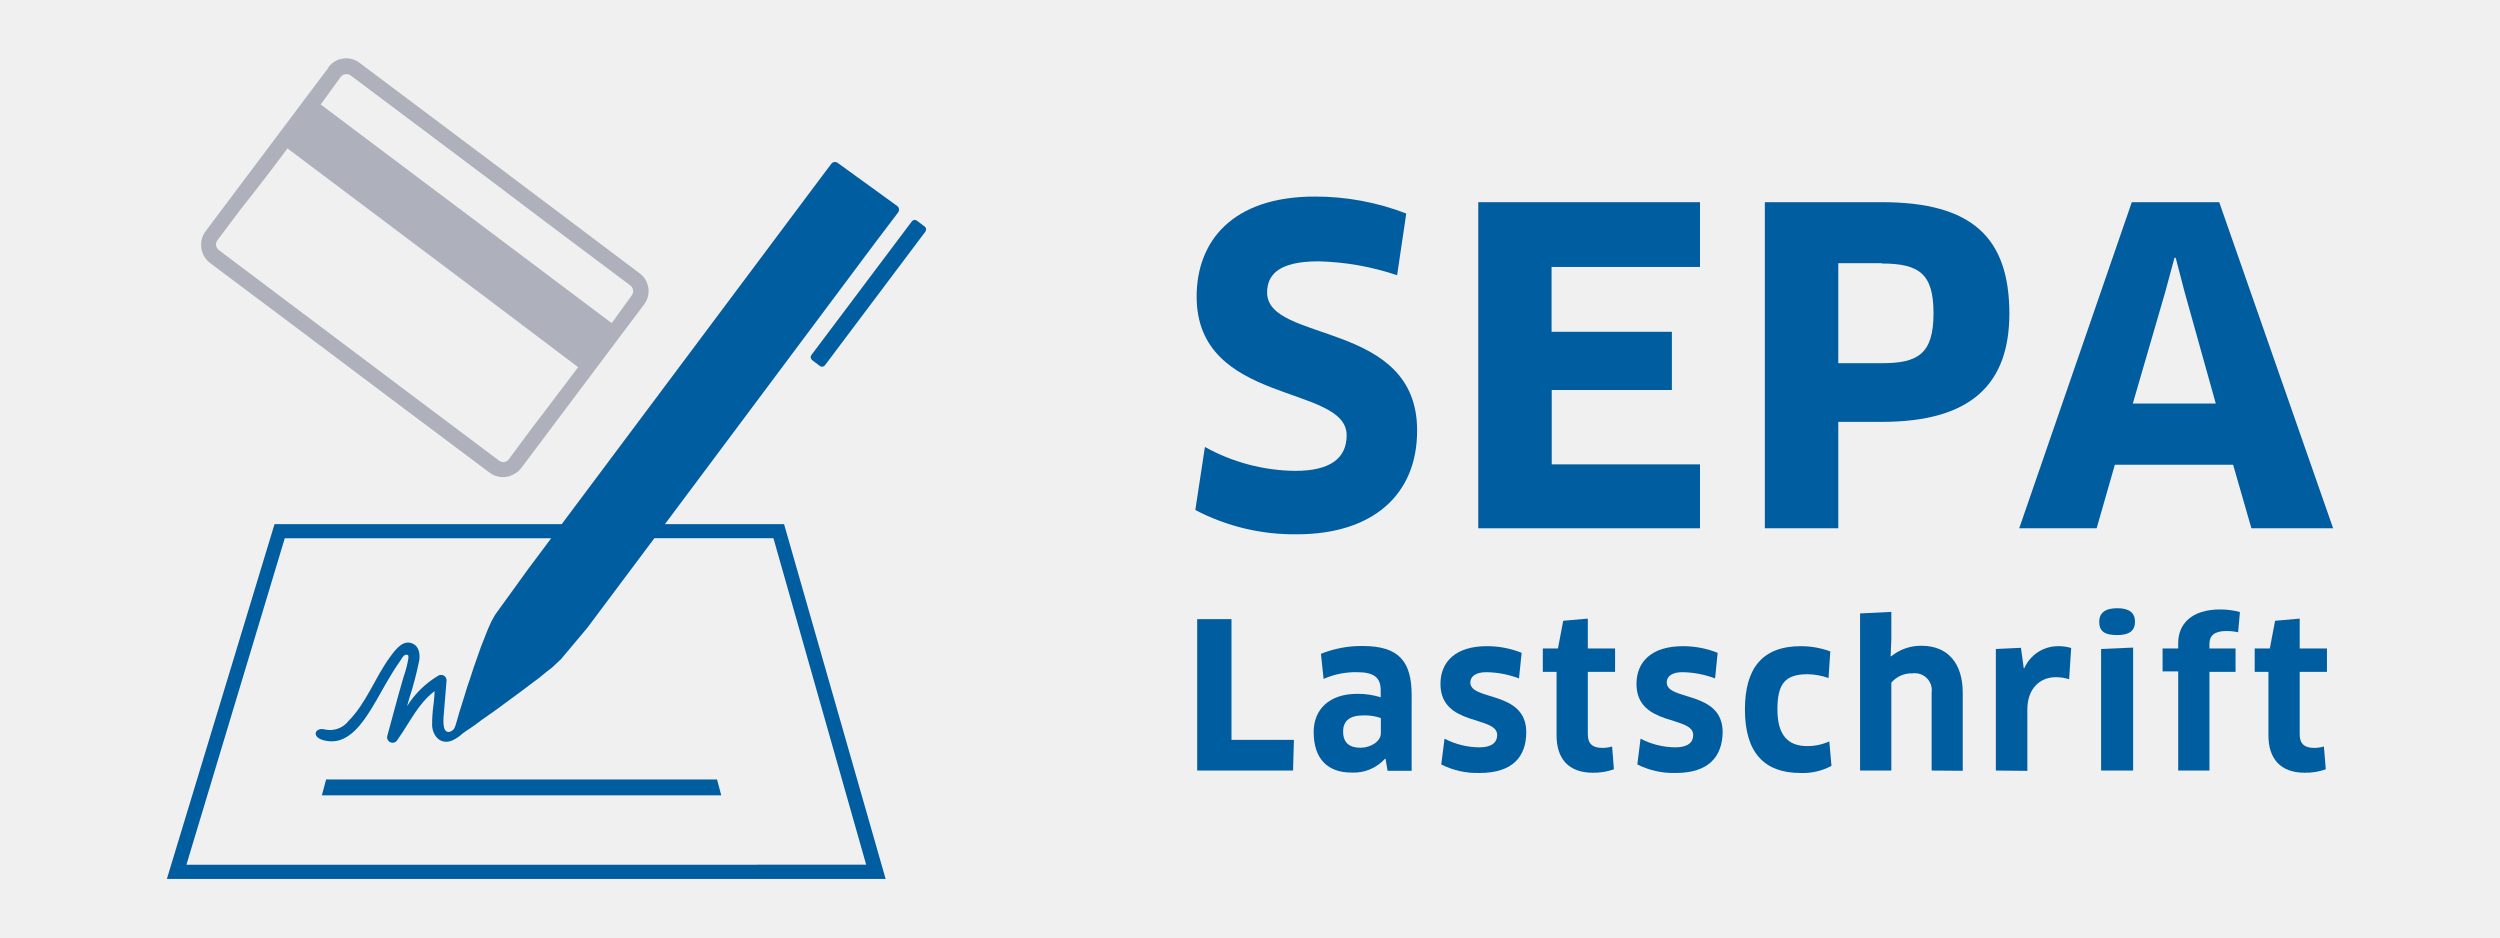
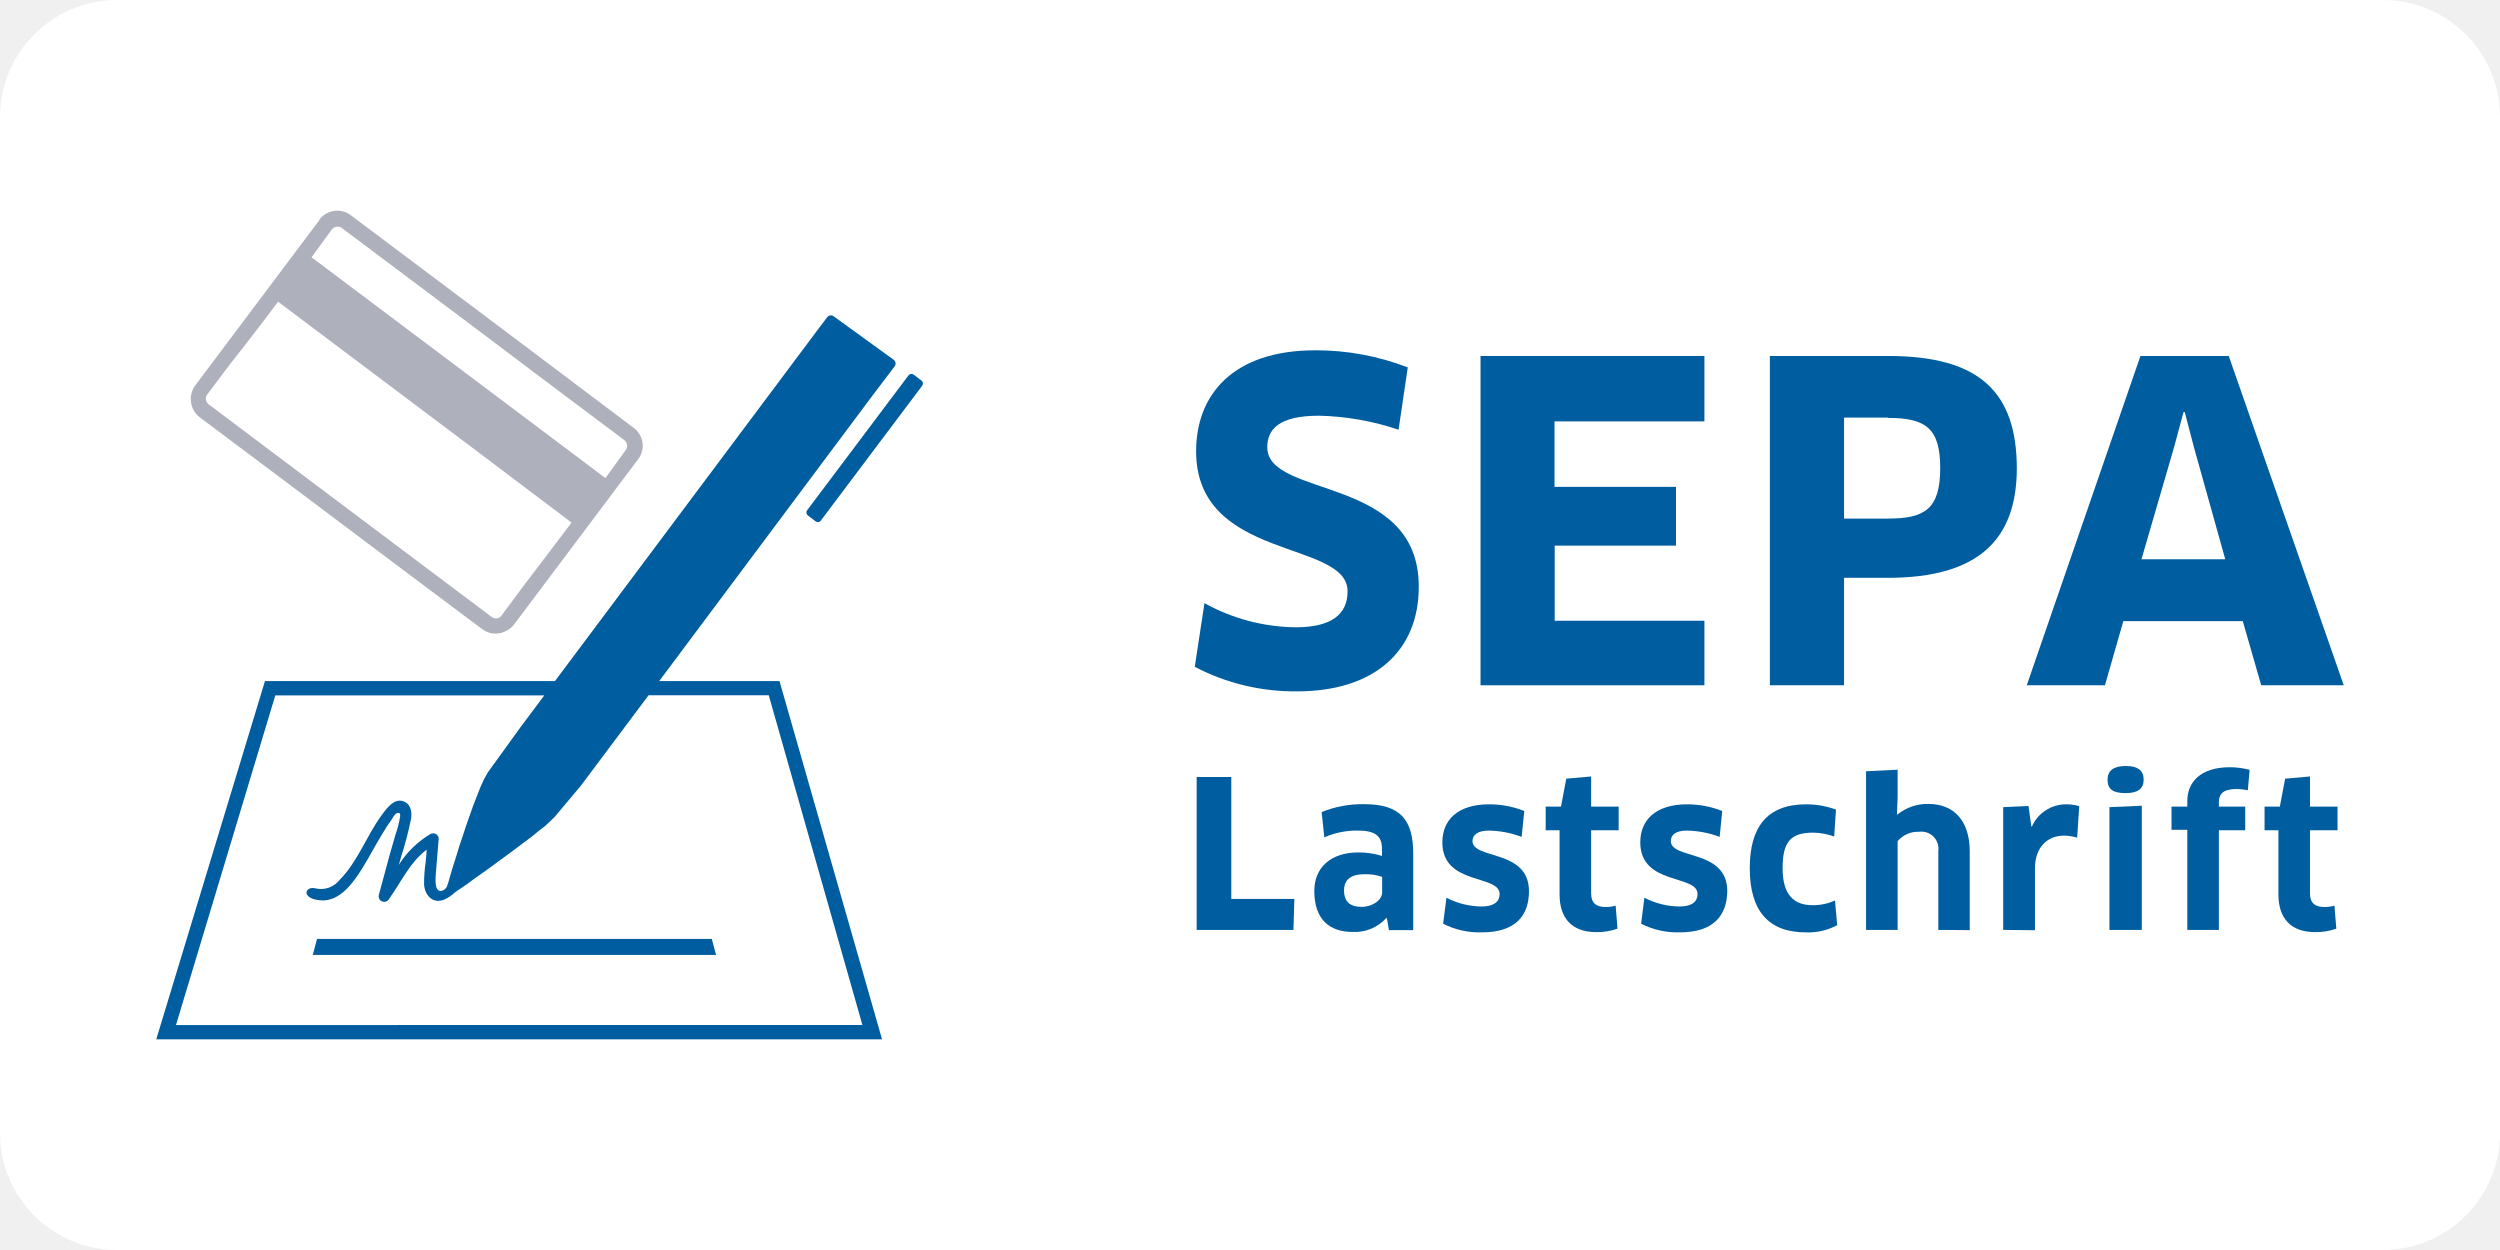
- <svg xmlns="http://www.w3.org/2000/svg" viewBox="0 0 320 120">
-   <defs>
-     <style>.a{fill:none;}.b{fill:#005da0;}.c{fill:#aeb1bc;}</style>
-   </defs>
-   <rect class="a" width="320" height="120" />
-   <path class="b" d="M166,68.39a27.25,27.25,0,0,1-13-3.11l1.23-8.07a24.29,24.29,0,0,0,11.57,3.06c4.56,0,6.57-1.67,6.57-4.56,0-6.57-19.2-3.79-19.2-17.75,0-7.07,4.56-12.8,15.13-12.8A32.28,32.28,0,0,1,180,27.33l-1.17,7.9a33.85,33.85,0,0,0-10.07-1.78c-5.17,0-6.57,1.78-6.57,4,0,6.5,19.2,3.5,19.2,17.63C181.42,63.33,175.69,68.39,166,68.39Z" />
-   <path class="b" d="M217.6,59.44v8.18H189.22V25.88H217.6v8.29h-19v8.3H214v7.45H198.62v9.52Z" />
-   <path class="b" d="M240.87,54H235.3V67.62h-9.4V25.88h15c11.57,0,16.3,4.57,16.3,14.3C257.17,49,252.5,54,240.87,54Zm0-20.31H235.3v12.8h5.57c4.62,0,6.62-1.17,6.62-6.4,0-5-1.78-6.36-6.62-6.36Z" />
-   <path class="b" d="M285.84,59.49H270.7l-2.33,8.13h-9.91l14.41-41.74h11.19l14.58,41.74H288.18Zm-8.68-22.15L273,51.65h10.62l-4-14.31L278.49,33h-.16Z" />
-   <path class="b" d="M165.62,94.7l-.11,3.93H153.24V79.25h4.39V94.7Z" />
-   <path class="b" d="M177.35,97.13h-.08A5.39,5.39,0,0,1,173,98.89c-3,0-4.85-1.68-4.85-5.2,0-2.89,2-4.88,5.58-4.88a9.82,9.82,0,0,1,3,.44v-.91c0-1.57-.82-2.3-3-2.3a10.16,10.16,0,0,0-4.31.86l-.34-3.21a13.78,13.78,0,0,1,5.38-1c4.62,0,6.23,2,6.23,6.28v9.69h-3.08Zm-.6-5.22a6.21,6.21,0,0,0-2.22-.34c-1.78,0-2.61.7-2.61,2.07,0,1.53.91,2.07,2.23,2.07s2.6-.83,2.6-1.84Z" />
-   <path class="b" d="M189.39,98.94a10.2,10.2,0,0,1-4.91-1.09l.42-3.3a9.79,9.79,0,0,0,4.47,1.11c1.6,0,2.27-.65,2.27-1.58,0-2.51-7.26-1.06-7.26-6.54,0-2.81,1.91-4.83,5.94-4.83a11.93,11.93,0,0,1,4.45.85l-.34,3.28a12.17,12.17,0,0,0-4.18-.8c-1.32,0-2.05.52-2.05,1.32,0,2.38,7.16,1,7.16,6.36C195.36,96.84,193.63,98.94,189.39,98.94Z" />
-   <path class="b" d="M203.24,86v8c0,1.21.62,1.73,1.87,1.73a4.33,4.33,0,0,0,1.24-.18l.23,2.92a7.67,7.67,0,0,1-2.69.44c-3.13,0-4.65-1.81-4.65-4.78V86h-1.76V83h1.94l.67-3.54,3.15-.28V83h3.49v3Z" />
-   <path class="b" d="M214.49,98.94a10.2,10.2,0,0,1-4.91-1.09l.41-3.3a9.79,9.79,0,0,0,4.47,1.11c1.6,0,2.27-.65,2.27-1.58,0-2.51-7.26-1.06-7.26-6.54,0-2.81,1.91-4.83,5.95-4.83a12,12,0,0,1,4.44.85l-.33,3.28a12.27,12.27,0,0,0-4.19-.8c-1.32,0-2,.52-2,1.32,0,2.38,7.16,1,7.16,6.36C220.45,96.84,218.72,98.94,214.49,98.94Z" />
-   <path class="b" d="M234.05,86.79a8.29,8.29,0,0,0-2.66-.49c-2.92,0-3.88,1.22-3.88,4.52s1.37,4.68,3.8,4.68a6.77,6.77,0,0,0,2.84-.6l.28,3.13a7.74,7.74,0,0,1-4,.91c-4.62,0-7.08-2.64-7.08-8.12,0-5.19,2.15-8.11,7.16-8.11a11,11,0,0,1,3.77.67Z" />
-   <path class="b" d="M247.25,98.63v-10a2.17,2.17,0,0,0-1.86-2.44,2.29,2.29,0,0,0-.64,0,3.36,3.36,0,0,0-2.66,1.19V98.63h-4V78.52l4-.2v3.56L242,84h.08a6,6,0,0,1,3.9-1.34c3.31,0,5.25,2.22,5.25,6v10Z" />
-   <path class="b" d="M255.47,98.63V83.07l3.21-.15.36,2.61h.07a4.72,4.72,0,0,1,4.29-2.82,5.83,5.83,0,0,1,1.71.23l-.26,4a5.74,5.74,0,0,0-1.7-.26c-2.1,0-3.65,1.52-3.65,4.13v7.86Z" />
-   <path class="b" d="M271,81.29c-1.55,0-2.3-.44-2.3-1.71,0-1.11.75-1.73,2.3-1.73s2.28.6,2.28,1.73S272.58,81.29,271,81.29Zm-2.06,17.34V83.07l4.1-.18V98.63Z" />
-   <path class="b" d="M278.81,98.63V85.94h-2V83h2v-.7c0-2.35,1.62-4.29,5.37-4.29a9.81,9.81,0,0,1,2.53.33l-.23,2.59a6.89,6.89,0,0,0-1.5-.16c-1.57,0-2.17.62-2.17,1.63V83h3.34v3h-3.34V98.63Z" />
-   <path class="b" d="M294.36,86v8c0,1.21.62,1.73,1.86,1.73a4.33,4.33,0,0,0,1.24-.18l.24,2.92a7.67,7.67,0,0,1-2.69.44c-3.13,0-4.65-1.81-4.65-4.78V86H288.6V83h1.94l.67-3.54,3.15-.28V83h3.49v3Z" />
-   <path class="c" d="M81.89,35,64,21.53,46.06,8.07a2.83,2.83,0,0,0-4,.5l0,.06-15.77,21a2.93,2.93,0,0,0,.55,4l10.68,8L52,52.51l10.68,8a2.83,2.83,0,0,0,3.13.17,2.63,2.63,0,0,0,.9-.76l15.77-21A2.82,2.82,0,0,0,81.89,35ZM44.9,9.67l10.67,8h0l7.21,5.41L70,28.53h0l10.67,8a.91.91,0,0,1,.2,1.27h0L78.3,41.36,66.22,32.28,53.13,22.45,41.05,13.37l2.56-3.52A.93.93,0,0,1,44.9,9.67ZM65.09,58.83a.86.86,0,0,1-1.21.13h0L53.14,50.9,38.78,40.11,28,32a1,1,0,0,1-.35-.59.89.89,0,0,1,.15-.61l2.92-3.9S34,22.79,36.8,19l12.08,9.08L62,37.94l12,9.06c-2.82,3.75-6,7.91-6,7.91Z" />
-   <path class="b" d="M85.11,67.09l27-36.14,2.76-3.64.08-.11a.59.59,0,0,0-.09-.82h0l-7.65-5.54a.59.59,0,0,0-.82.15l-.08.11-1,1.32L71.9,67.09H35.14L21.36,112.5h92l-13-45.41Zm-61.25,43.6L36.45,68.9h34.1l-2.94,3.93-4.23,5.85-.48.86-.45,1L62,81.68l-.47,1.2-.46,1.31-.45,1.28-.42,1.29L59.78,88l-.37,1.21-.35,1.11-.31,1-.23.81-.18.62-.14.38a1.62,1.62,0,0,1-.1.18c-.09.12-.6.59-1,.28s-.36-1.36-.32-1.87c.13-1.54.25-3.09.38-4.64a.69.69,0,0,0-.71-.69.67.67,0,0,0-.34.09,11.84,11.84,0,0,0-4,3.9c.09-.35.19-.7.28-1a43.39,43.39,0,0,0,1.28-4.89c.13-.93-.1-2-1.2-2.22s-2,1.08-2.63,1.94c-1.84,2.56-3,5.84-5.22,8.06a3,3,0,0,1-3,1.11c-1.42-.4-2,1.27.53,1.5s4.29-2.38,5.41-4.2c.82-1.32,1.53-2.7,2.32-4,.38-.64.77-1.28,1.21-1.88.19-.26.54-1,.88-1s.32.13.3.48a13.18,13.18,0,0,1-.6,2.32L51,88.94q-.72,2.64-1.43,5.27a.7.7,0,0,0,1.27.54c1.76-2.5,2.63-4.62,4.79-6.29,0,.55-.09,1.1-.13,1.65a18.47,18.47,0,0,0-.19,2.78c.11,1.48,1.23,2.51,2.64,1.86a4.94,4.94,0,0,0,1.26-.86l.09-.06.29-.22.55-.36.73-.51.82-.61.91-.64,1.06-.75,1.08-.8,1.08-.79,1.08-.8,1.06-.8,1-.74.91-.75.8-.62.63-.59.5-.47h0l3.36-4,8.6-11.49H99l11.87,41.79Z" />
-   <path class="b" d="M118.36,29l-1-.76a.46.46,0,0,0-.64.09L103.86,45.44a.47.47,0,0,0,.09.65l1,.76a.46.46,0,0,0,.64-.09l12.85-17.1a.47.47,0,0,0-.06-.65Z" />
-   <polygon class="b" points="66.76 101.8 92.32 101.8 91.78 99.77 66.76 99.77 41.74 99.77 41.2 101.8 66.76 101.8" />
+ <svg xmlns="http://www.w3.org/2000/svg" width="128" height="64" viewBox="0 0 128 64" fill="none">
+   <rect width="128" height="64" rx="6" fill="white" />
+   <path d="M66.424 35.397C64.596 35.42 62.791 34.989 61.172 34.141L61.669 30.881C63.1 31.676 64.706 32.101 66.343 32.117C68.185 32.117 68.996 31.442 68.996 30.275C68.996 27.621 61.241 28.744 61.241 23.105C61.241 20.25 63.083 17.935 67.353 17.935C68.969 17.932 70.571 18.229 72.078 18.812L71.606 22.003C70.294 21.558 68.923 21.316 67.538 21.284C65.45 21.284 64.885 22.003 64.885 22.899C64.885 25.525 72.64 24.313 72.64 30.021C72.652 33.353 70.338 35.397 66.424 35.397Z" fill="#005DA0" />
+   <path d="M87.266 31.782V35.086H75.803V18.226H87.266V21.575H79.591V24.927H85.812V27.936H79.6V31.782H87.266Z" fill="#005DA0" />
+   <path d="M96.665 29.584H94.415V35.086H90.618V18.226H96.677C101.351 18.226 103.261 20.072 103.261 24.002C103.249 27.565 101.363 29.584 96.665 29.584ZM96.665 21.381H94.415V26.551H96.665C98.531 26.551 99.339 26.078 99.339 23.966C99.339 21.946 98.62 21.397 96.665 21.397V21.381Z" fill="#005DA0" />
+   <path d="M114.83 31.802H108.714L107.773 35.086H103.77L109.591 18.226H114.111L120 35.086H115.775L114.83 31.802ZM111.324 22.855L109.643 28.635H113.933L112.317 22.855L111.861 21.102H111.796L111.324 22.855Z" fill="#005DA0" />
+   <path d="M66.27 46.024L66.225 47.611H61.269V39.783H63.043V46.024H66.27Z" fill="#005DA0" />
+   <path d="M71.008 47.005H70.976C70.759 47.244 70.492 47.432 70.193 47.555C69.895 47.678 69.573 47.733 69.251 47.716C68.039 47.716 67.292 47.038 67.292 45.616C67.292 44.449 68.1 43.645 69.546 43.645C69.957 43.641 70.365 43.701 70.758 43.823V43.455C70.758 42.821 70.426 42.526 69.546 42.526C68.947 42.513 68.353 42.632 67.805 42.873L67.668 41.577C68.358 41.298 69.097 41.161 69.841 41.173C71.707 41.173 72.357 41.981 72.357 43.709V47.623H71.113L71.008 47.005ZM70.766 44.897C70.478 44.797 70.174 44.751 69.869 44.76C69.15 44.76 68.815 45.042 68.815 45.596C68.815 46.214 69.182 46.432 69.716 46.432C70.249 46.432 70.766 46.097 70.766 45.689V44.897Z" fill="#005DA0" />
+   <path d="M75.871 47.737C75.184 47.758 74.502 47.606 73.888 47.296L74.058 45.964C74.615 46.254 75.234 46.408 75.863 46.412C76.51 46.412 76.78 46.149 76.78 45.774C76.78 44.76 73.848 45.346 73.848 43.132C73.848 41.997 74.619 41.181 76.247 41.181C76.862 41.18 77.473 41.296 78.044 41.524L77.907 42.849C77.368 42.643 76.796 42.534 76.219 42.526C75.686 42.526 75.391 42.736 75.391 43.059C75.391 44.021 78.283 43.463 78.283 45.628C78.283 46.889 77.584 47.737 75.871 47.737Z" fill="#005DA0" />
+   <path d="M81.466 42.51V45.741C81.466 46.23 81.716 46.44 82.221 46.44C82.391 46.44 82.559 46.416 82.722 46.367L82.815 47.547C82.466 47.671 82.098 47.731 81.728 47.725C80.464 47.725 79.85 46.994 79.85 45.794V42.51H79.139V41.298H79.923L80.193 39.868L81.466 39.755V41.298H82.875V42.51H81.466Z" fill="#005DA0" />
+   <path d="M86.01 47.737C85.322 47.758 84.641 47.606 84.026 47.296L84.192 45.964C84.75 46.254 85.369 46.408 85.998 46.412C86.644 46.412 86.915 46.149 86.915 45.774C86.915 44.76 83.982 45.346 83.982 43.132C83.982 41.997 84.754 41.181 86.385 41.181C87 41.181 87.608 41.297 88.179 41.524L88.046 42.849C87.505 42.644 86.932 42.534 86.353 42.526C85.82 42.526 85.545 42.736 85.545 43.059C85.545 44.021 88.437 43.463 88.437 45.628C88.417 46.889 87.718 47.737 86.01 47.737Z" fill="#005DA0" />
+   <path d="M93.91 42.829C93.566 42.705 93.203 42.638 92.836 42.631C91.657 42.631 91.269 43.124 91.269 44.457C91.269 45.79 91.822 46.347 92.804 46.347C93.199 46.35 93.591 46.268 93.951 46.105L94.064 47.369C93.568 47.635 93.01 47.762 92.448 47.737C90.582 47.737 89.588 46.67 89.588 44.457C89.588 42.361 90.457 41.181 92.481 41.181C93 41.181 93.516 41.273 94.003 41.452L93.91 42.829Z" fill="#005DA0" />
+   <path d="M99.242 47.611V43.572C99.273 43.342 99.212 43.109 99.071 42.924C98.93 42.739 98.721 42.618 98.491 42.587C98.405 42.575 98.318 42.575 98.233 42.587C98.029 42.581 97.826 42.621 97.641 42.704C97.454 42.788 97.29 42.912 97.158 43.067V47.611H95.542V39.489L97.158 39.408V40.846L97.122 41.702H97.154C97.599 41.341 98.157 41.149 98.729 41.161C100.066 41.161 100.85 42.057 100.85 43.584V47.623L99.242 47.611Z" fill="#005DA0" />
+   <path d="M102.563 47.611V41.326L103.859 41.266L104.005 42.32H104.033C104.181 41.983 104.423 41.697 104.731 41.494C105.038 41.292 105.398 41.183 105.766 41.181C105.999 41.178 106.232 41.209 106.456 41.274L106.351 42.89C106.129 42.82 105.898 42.785 105.665 42.785C104.817 42.785 104.19 43.399 104.19 44.453V47.628L102.563 47.611Z" fill="#005DA0" />
+   <path d="M108.836 40.607C108.209 40.607 107.906 40.43 107.906 39.917C107.906 39.468 108.209 39.218 108.836 39.218C109.462 39.218 109.756 39.46 109.756 39.917C109.756 40.373 109.474 40.607 108.836 40.607ZM108.003 47.611V41.326L109.66 41.254V47.611H108.003Z" fill="#005DA0" />
+   <path d="M111.99 47.612V42.486H111.182V41.298H111.99V41.016C111.99 40.066 112.645 39.283 114.159 39.283C114.504 39.282 114.848 39.327 115.181 39.416L115.088 40.462C114.889 40.419 114.686 40.397 114.482 40.398C113.848 40.398 113.606 40.648 113.606 41.056V41.298H114.955V42.51H113.606V47.612H111.99Z" fill="#005DA0" />
+   <path d="M118.271 42.51V45.741C118.271 46.23 118.522 46.44 119.022 46.44C119.192 46.44 119.361 46.416 119.523 46.367L119.62 47.547C119.272 47.671 118.904 47.731 118.534 47.725C117.269 47.725 116.655 46.994 116.655 45.794V42.51H115.945V41.298H116.728L116.999 39.868L118.271 39.755V41.298H119.681V42.51H118.271Z" fill="#005DA0" />
+   <path d="M32.45 21.91L25.223 16.469L17.977 11.032C17.858 10.938 17.722 10.869 17.576 10.828C17.43 10.787 17.277 10.776 17.127 10.795C16.977 10.814 16.831 10.862 16.7 10.938C16.569 11.013 16.453 11.114 16.361 11.234V11.258L9.991 19.741C9.814 19.987 9.738 20.292 9.78 20.593C9.821 20.894 9.976 21.167 10.213 21.356L14.527 24.588L20.376 28.982L24.69 32.214C24.871 32.349 25.087 32.427 25.312 32.439C25.537 32.451 25.76 32.397 25.954 32.282C26.097 32.209 26.222 32.104 26.318 31.976L32.688 23.493C32.864 23.251 32.938 22.949 32.894 22.652C32.849 22.356 32.69 22.089 32.45 21.91V21.91ZM17.508 11.678L21.818 14.91L24.73 17.095L27.647 19.296L31.957 22.528C32.035 22.585 32.088 22.671 32.103 22.767C32.118 22.864 32.095 22.962 32.038 23.041L30.999 24.479L26.12 20.811L20.833 16.84L15.953 13.173L16.987 11.751C17.047 11.673 17.136 11.622 17.233 11.608C17.33 11.595 17.429 11.62 17.508 11.678V11.678ZM25.664 31.535C25.635 31.571 25.6 31.6 25.56 31.622C25.52 31.644 25.476 31.658 25.43 31.663C25.385 31.668 25.339 31.663 25.295 31.651C25.251 31.638 25.21 31.616 25.175 31.588V31.588L20.837 28.332L15.036 23.974L10.682 20.698C10.608 20.638 10.558 20.553 10.541 20.46C10.53 20.373 10.552 20.285 10.601 20.213L11.781 18.638C11.781 18.638 13.106 16.978 14.237 15.447L19.116 19.115L24.416 23.097L29.263 26.757C28.123 28.271 26.839 29.952 26.839 29.952L25.664 31.535Z" fill="#AEB1BC" />
+   <path d="M33.75 34.872L44.656 20.274L45.771 18.803L45.803 18.759C45.842 18.71 45.859 18.648 45.853 18.586C45.846 18.524 45.815 18.467 45.767 18.428V18.428L42.677 16.19C42.625 16.154 42.561 16.141 42.499 16.152C42.437 16.163 42.382 16.199 42.346 16.251L42.313 16.295L41.909 16.828L28.414 34.872H13.566L8 53.214H45.161L39.91 34.872H33.75ZM9.01 52.483L14.095 35.603H27.869L26.681 37.19L24.973 39.553L24.779 39.901L24.597 40.304L24.416 40.765L24.226 41.25L24.04 41.779L23.858 42.296L23.688 42.817L23.519 43.318L23.369 43.806L23.228 44.255L23.103 44.659L23.01 44.986L22.937 45.236L22.881 45.39C22.869 45.415 22.855 45.439 22.84 45.462C22.804 45.511 22.598 45.701 22.436 45.576C22.275 45.45 22.291 45.026 22.307 44.82C22.36 44.198 22.408 43.572 22.46 42.946C22.46 42.909 22.453 42.872 22.439 42.837C22.424 42.803 22.403 42.772 22.376 42.746C22.349 42.72 22.318 42.7 22.283 42.686C22.248 42.673 22.211 42.666 22.174 42.667C22.125 42.667 22.078 42.68 22.036 42.704C21.38 43.092 20.826 43.633 20.421 44.279C20.457 44.138 20.497 43.996 20.534 43.875C20.744 43.227 20.917 42.568 21.051 41.9C21.103 41.524 21.01 41.092 20.566 41.003C20.122 40.914 19.758 41.439 19.504 41.787C18.761 42.821 18.292 44.146 17.395 45.042C17.256 45.224 17.069 45.362 16.854 45.442C16.64 45.521 16.407 45.538 16.183 45.491C15.61 45.329 15.376 46.004 16.398 46.097C17.419 46.19 18.13 45.135 18.583 44.4C18.914 43.867 19.201 43.31 19.52 42.785C19.673 42.526 19.831 42.267 20.009 42.025C20.085 41.92 20.227 41.621 20.364 41.621C20.501 41.621 20.493 41.674 20.485 41.815C20.433 42.134 20.352 42.448 20.243 42.752L19.972 43.697C19.778 44.408 19.586 45.118 19.395 45.826C19.379 45.891 19.387 45.959 19.417 46.019C19.448 46.078 19.498 46.125 19.559 46.151C19.621 46.178 19.689 46.181 19.753 46.161C19.817 46.142 19.872 46.1 19.908 46.044C20.619 45.034 20.97 44.178 21.843 43.504C21.843 43.726 21.806 43.948 21.79 44.17C21.736 44.542 21.71 44.917 21.713 45.293C21.758 45.891 22.21 46.307 22.78 46.044C22.966 45.955 23.138 45.838 23.288 45.697L23.325 45.672L23.442 45.584L23.664 45.438L23.959 45.232L24.29 44.986L24.658 44.727L25.086 44.424L25.522 44.101L25.959 43.782L26.395 43.459L26.823 43.136L27.227 42.837L27.594 42.534L27.918 42.284L28.172 42.045L28.374 41.855L29.731 40.24L33.205 35.599H39.361L44.155 52.479L9.01 52.483Z" fill="#005DA0" />
+   <path d="M47.181 19.486L46.777 19.179C46.737 19.15 46.688 19.138 46.64 19.145C46.592 19.151 46.548 19.177 46.518 19.216L41.324 26.127C41.294 26.167 41.282 26.216 41.288 26.265C41.295 26.315 41.321 26.359 41.36 26.389L41.764 26.696C41.803 26.726 41.852 26.738 41.901 26.731C41.949 26.724 41.993 26.699 42.022 26.66L47.213 19.753C47.244 19.715 47.258 19.666 47.254 19.617C47.249 19.568 47.226 19.523 47.189 19.49L47.181 19.486Z" fill="#005DA0" />
+   <path d="M26.338 48.892H36.662L36.444 48.072H26.338H16.232L16.014 48.892H26.338Z" fill="#005DA0" />
</svg>
